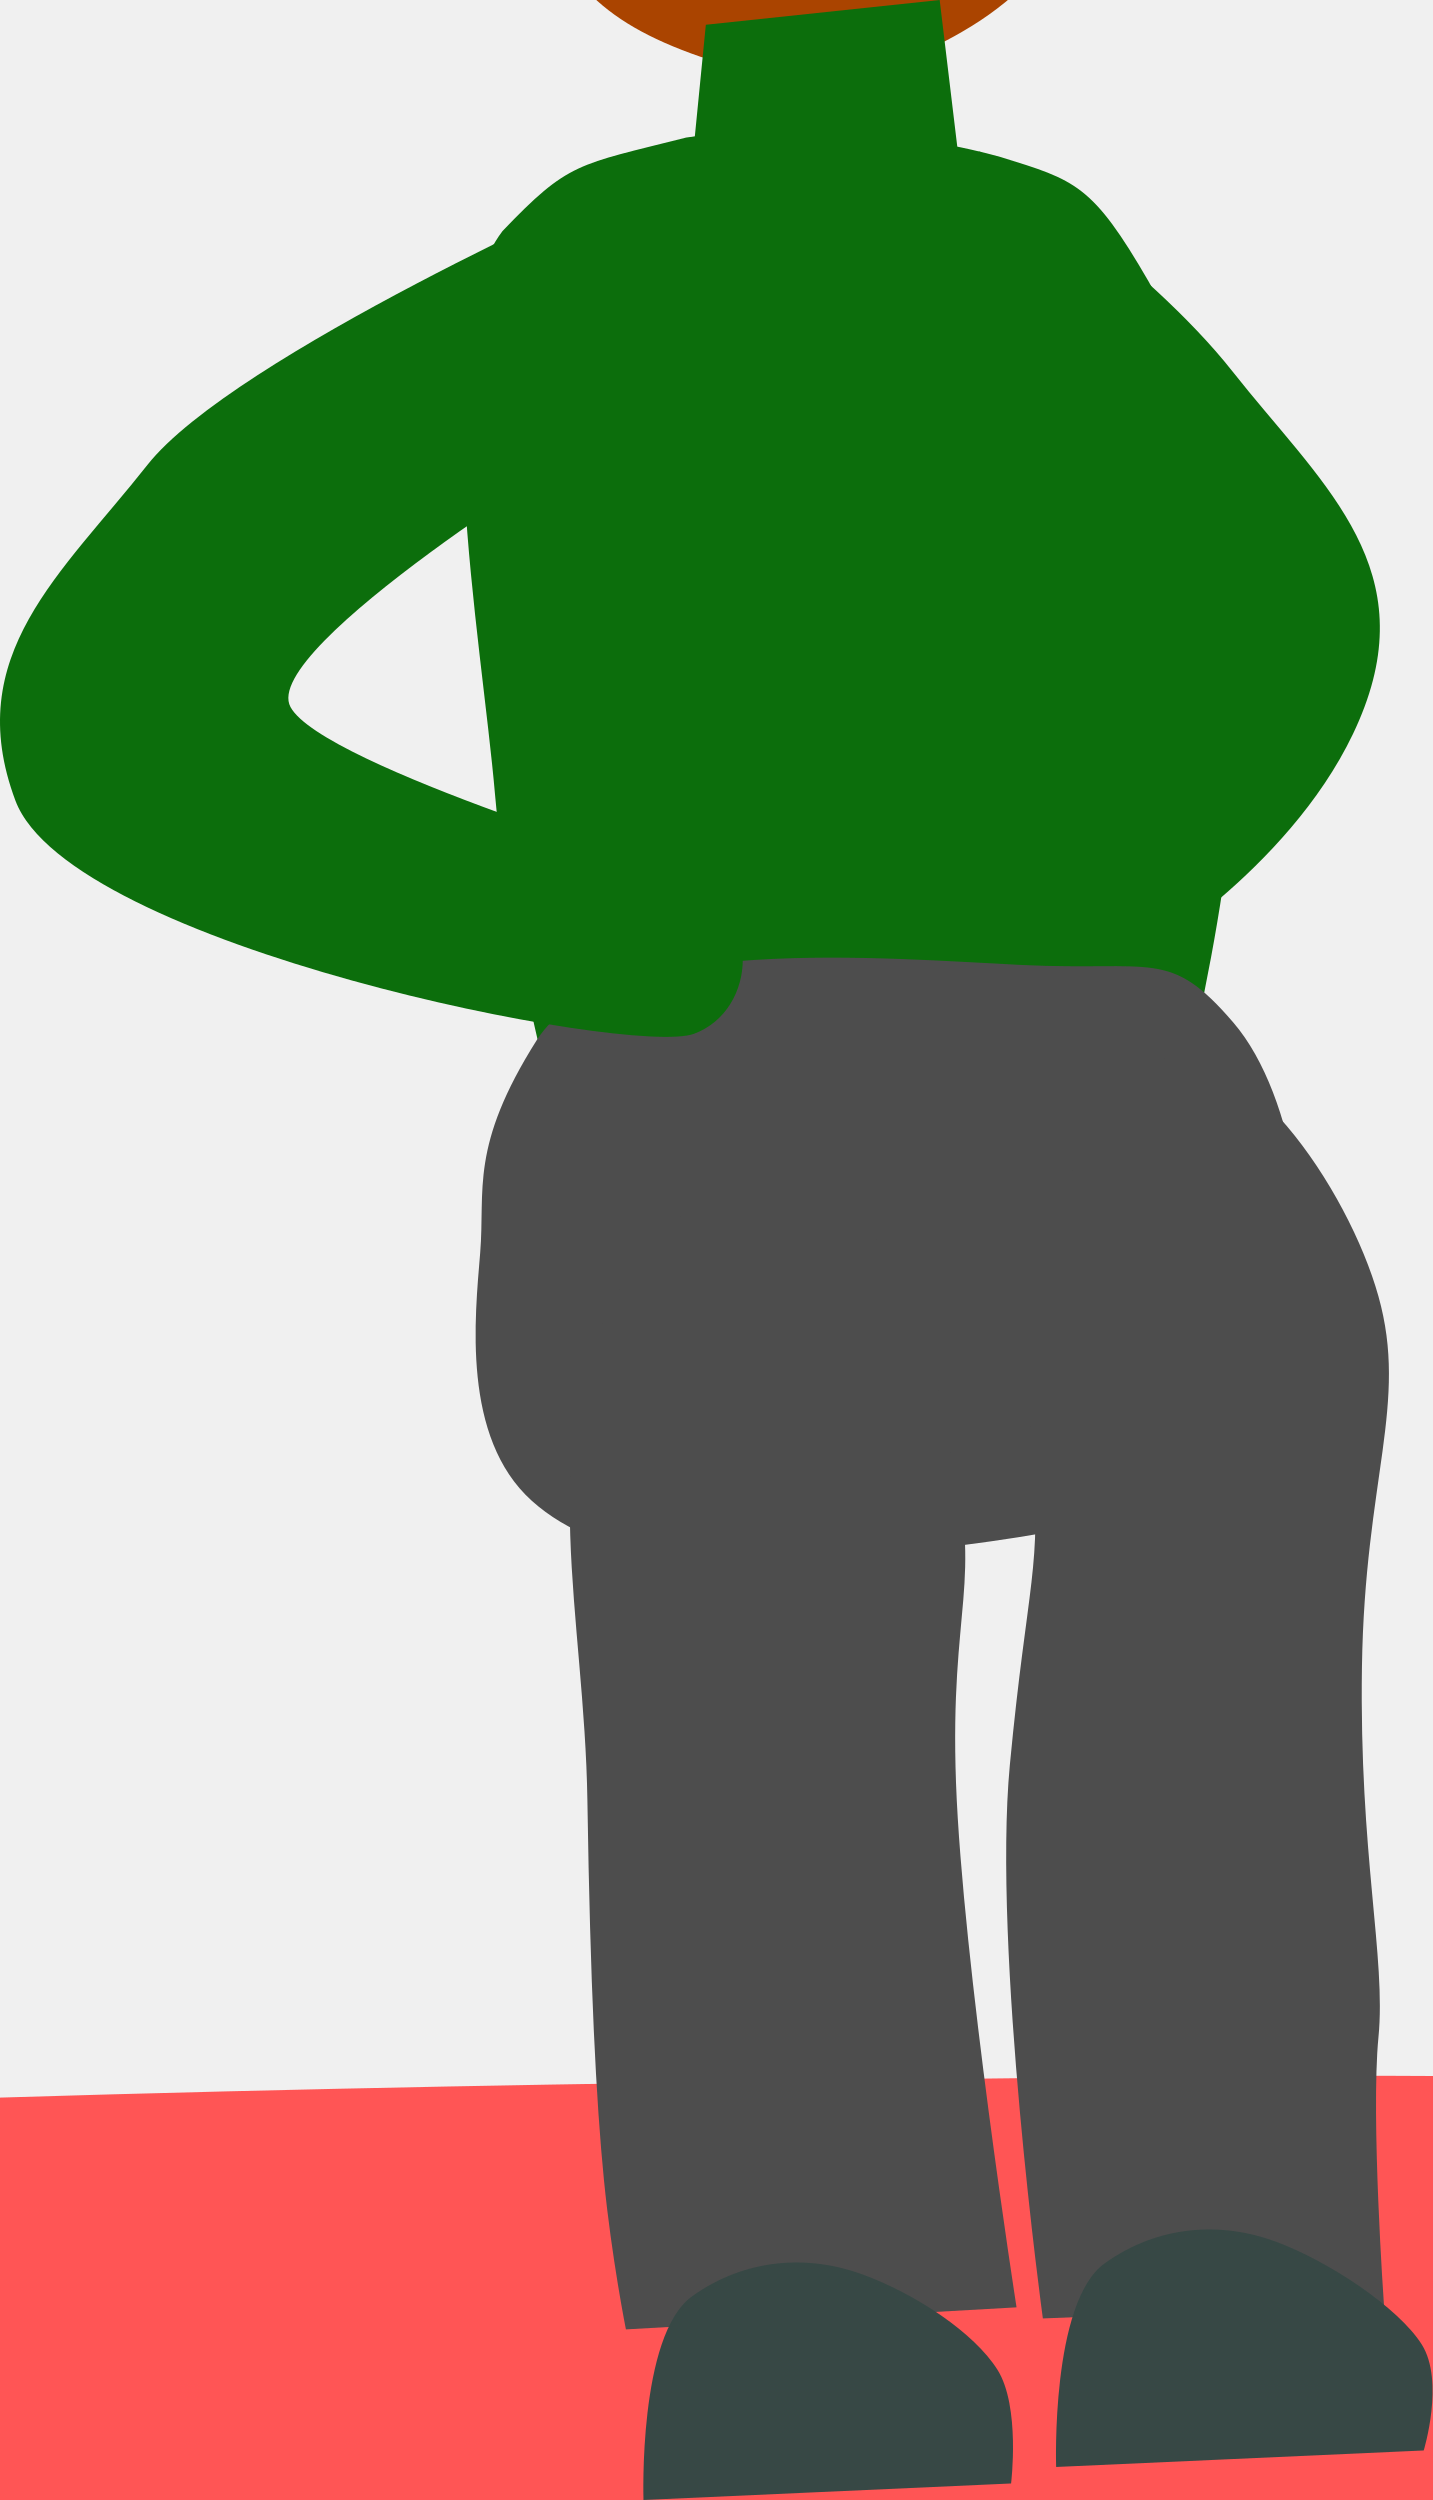
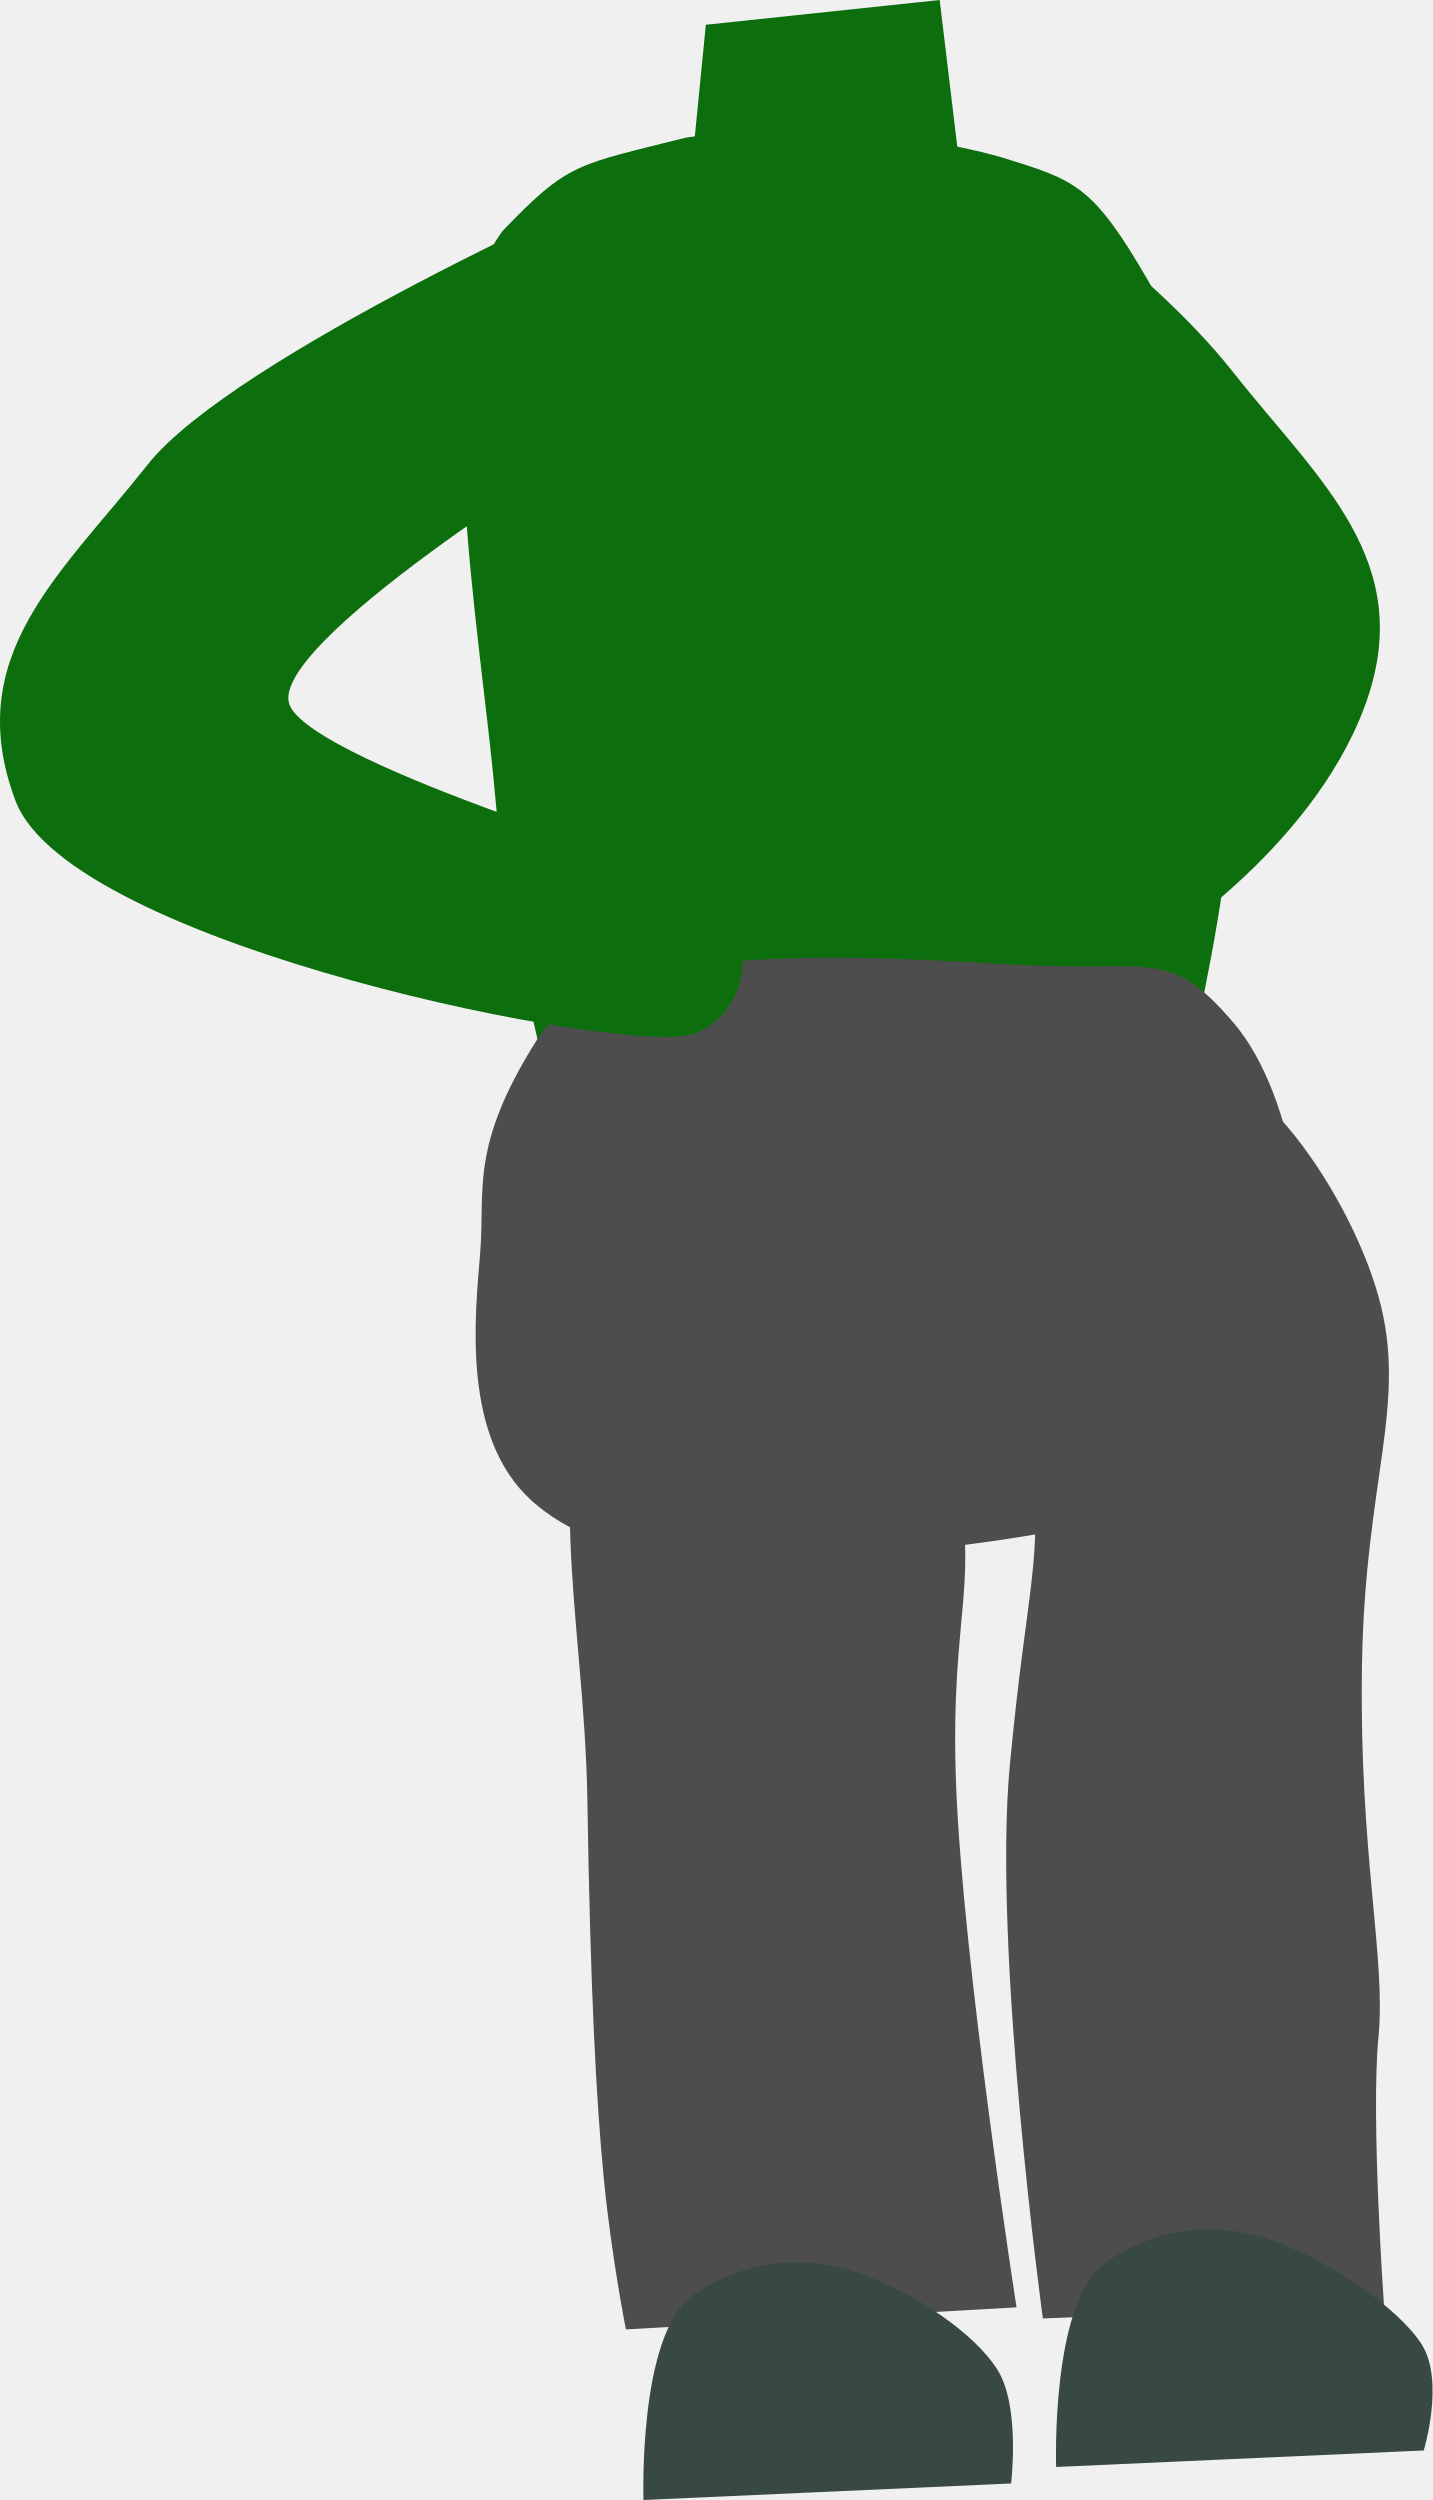
<svg xmlns="http://www.w3.org/2000/svg" width="32.28mm" height="56.332mm" viewBox="0 0 32.28 56.332" version="1.1" id="svg674">
  <defs id="defs671" />
-   <g id="layer1" transform="translate(-19.61348,-147.5902)">
-     <path style="fill:#ff5555;fill-opacity:1;stroke:none;stroke-width:0.529" d="M -41.58,199.832 V 219.946 H 180.002 c 0,0 -11.381,-11.126 -42.411,-18.011 -31.03,-6.884 -75.958,-7.74 -92.108,-7.55 -16.15,0.19 -54.328,0.393 -87.063,5.447 z" id="path13406" />
-     <g id="g3320" transform="translate(-11.5328,70.41853)">
-       <g id="g3318" transform="translate(24.28247,0.08766234)">
-         <path style="fill:#000000;fill-opacity:1;stroke:none;stroke-width:0.529" d="m 16.922,63.722 c 0,0 -1.546,2.841 -1.488,4.029 0.059,1.188 0.593,1.309 0.868,1.922 0.275,0.613 -0.372,1.643 -0.31,2.417 0.062,0.775 0.236,1.399 0.62,1.984 0.384,0.585 1.984,0.806 1.984,0.806 l 3.967,-0.062 7.376,-1.24 1.984,-0.248 c 0,0 1.665,-0.782 2.046,-1.674 0.381,-0.891 0.852,-2.097 0.496,-3.161 -0.356,-1.065 -1.798,-3.037 -1.798,-3.037 l -0.682,-1.054 -3.967,-3.719 -5.021,-0.62 z" id="path3296" />
-         <path style="fill:#aa4400;fill-opacity:1;stroke:none;stroke-width:0.529" d="m 18.1,65.582 c -0.802,2.097 -0.506,6.528 0.434,8.678 0.94,2.151 1.621,3.19 3.905,4.029 2.284,0.839 4.218,0.678 6.323,-0.62 2.105,-1.297 3.487,-3.72 3.471,-5.765 -0.016,-2.044 -0.138,-5.005 -1.054,-6.943 -0.916,-1.938 -0.851,-4.276 -2.975,-5.083 -2.124,-0.807 -6.08,-1.004 -7.19,0.434 -1.111,1.437 -2.218,3.537 -2.913,5.269 z" id="path3298" />
-         <path style="fill:#000000;fill-opacity:1;stroke:none;stroke-width:0.529" d="m 26.158,57.524 c 0,0 -2.473,-2.413 -3.781,-2.541 -1.308,-0.128 -2.313,0.852 -3.161,1.612 -0.848,0.76 -0.397,4.149 -1.24,4.215 -0.843,0.066 -1.884,-0.118 -2.355,2.046 -0.472,2.164 1.129,4.812 1.674,4.959 0.545,0.147 2.033,-1.146 2.727,-2.046 0.694,-0.9 0.578,-2.358 0.868,-3.409 0.29,-1.051 1.288,-1.271 1.922,-1.426 0.633,-0.155 2.14,2.192 2.14,2.192 z" id="path3300" />
-         <path style="fill:#aa4400;fill-opacity:1;stroke:none;stroke-width:0.529" d="m 30.903,67.379 c 0,0 1.421,-0.787 2.108,0.062 0.687,0.849 0.483,1.895 0.186,2.417 -0.297,0.522 -1.736,1.364 -1.736,1.364 z" id="path3302" />
-         <path style="fill:#000000;fill-opacity:1;stroke:#000000;stroke-width:0.529" d="m 25.353,57.524 c 0,0 2.486,-0.907 3.595,-0.682 1.109,0.225 2.504,0.312 3.161,1.178 0.657,0.866 -0.003,2.953 0.496,3.781 0.499,0.829 1.35,0.773 1.674,1.736 0.324,0.963 0.781,1.876 0.186,2.913 -0.595,1.038 -0.992,1.86 -0.992,1.86 0,0 -2.772,-0.588 -2.975,-1.426 -0.204,-0.838 -0.417,-1.137 -10e-7,-2.294 0.416,-1.156 -1.032,-3.335 -2.603,-2.913 -1.571,0.421 -2.665,0.992 -2.665,0.992 z" id="path3304" />
-         <path style="fill:#ffffff;fill-opacity:1;stroke:none;stroke-width:0.529" d="m 21.943,66.636 c -0.498,0.166 -1.14,0.376 -1.364,1.054 -0.224,0.678 -0.21,1.069 0.186,1.612 0.396,0.543 1.037,0.728 1.426,0.682 0.388,-0.047 0.781,-0.285 0.992,-0.558 0.211,-0.273 0.454,-1.168 0.124,-1.922 -0.33,-0.754 -0.865,-1.034 -1.364,-0.868 z" id="path3306" />
-         <path style="fill:#ffffff;fill-opacity:1;stroke:none;stroke-width:0.529" d="m 27.212,66.388 c -0.498,0.166 -1.14,0.376 -1.364,1.054 -0.224,0.678 -0.148,1.131 0.248,1.674 0.396,0.543 0.728,0.666 1.426,0.682 0.698,0.015 0.781,-0.285 0.992,-0.558 0.211,-0.273 0.392,-1.23 0.062,-1.984 -0.33,-0.754 -0.865,-1.034 -1.364,-0.868 z" id="path3308" />
-         <ellipse style="fill:#1a1a1a;fill-opacity:1;stroke:none;stroke-width:0.529" id="ellipse3310" cx="22.005" cy="68.867" rx="1.178" ry="1.178" />
-         <ellipse style="fill:#1a1a1a;fill-opacity:1;stroke:none;stroke-width:0.529" id="ellipse3312" cx="27.336" cy="68.929" rx="1.178" ry="1.178" />
-         <path style="fill:none;fill-opacity:1;stroke:#000000;stroke-width:0.529" d="m 21.352,72.185 c 0,0 2.234,4.123 3.957,4.017 1.723,-0.106 3.274,-4.225 3.274,-4.225" id="path3314" />
-         <path style="fill:#aa4400;fill-opacity:1;stroke:none;stroke-width:0.529" d="m 19.03,67.503 c 0,0 -1.421,-0.787 -2.108,0.062 -0.687,0.849 -0.483,1.895 -0.186,2.417 0.297,0.522 1.736,1.364 1.736,1.364 z" id="path3316" />
-       </g>
-     </g>
-     <g id="g6357">
+   <g id="layer1" transform="translate(108.7242,-165.8239)">
+     <g id="g6357" transform="translate(-128.3377,18.23377)">
      <path style="fill:#0c6e0c;fill-opacity:1;stroke-width:0.529" d="m 35.518,148.148 -0.434,4.401 6.261,-0.31 -0.558,-4.649 z" id="path3572" />
      <g id="g3449">
        <path style="fill:#0c6e0c;fill-opacity:1;stroke:none;stroke-width:0.529" d="m 30.934,152.8 c -1.747,2.299 -0.473,9.138 -0.165,12.707 0.309,3.569 1.841,9.029 1.841,9.029 l 13.149,-0.351 c 0,0 1.676,-6.127 1.666,-9.555 -0.01,-3.428 -0.658,-8.499 -1.929,-10.695 -1.271,-2.196 -1.642,-2.281 -3.331,-2.805 -2.331,-0.649 -5.161,-0.745 -7.092,-0.44 -2.461,0.623 -2.639,0.541 -4.14,2.11 z" id="path6695" />
        <path style="fill:#4d4d4d;fill-opacity:1;stroke:none;stroke-width:0.529" d="m 31.712,171.021 c -1.525,2.412 -1.162,3.375 -1.279,4.803 -0.116,1.428 -0.423,4.153 1.162,5.582 1.585,1.429 4.362,1.551 6.975,1.298 2.612,-0.253 6.75,-0.669 8.486,-1.817 1.736,-1.149 1.283,-1.296 1.744,-3.115 0.461,-1.819 0.045,-5.463 -1.395,-7.14 -1.44,-1.677 -1.779,-1.155 -4.766,-1.298 -2.987,-0.143 -9.402,-0.725 -10.927,1.688 z" id="path7374" />
        <path style="fill:#4d4d4d;fill-opacity:1;stroke:none;stroke-width:0.529" d="m 33.469,176.834 c -1.792,3.382 -0.684,7.135 -0.62,11.324 0.064,4.19 0.197,6.772 0.372,8.543 0.175,1.771 0.496,3.377 0.496,3.377 l 8.802,-0.497 c 0,0 -1.218,-7.814 -1.364,-11.821 -0.146,-4.007 0.626,-4.509 -0.124,-7.45 -0.75,-2.941 0.125,-4.11 -1.86,-4.867 -1.985,-0.757 -3.911,-1.992 -5.703,1.391 z" id="path7430" />
        <path style="fill:#4d4d4d;fill-opacity:1;stroke:none;stroke-width:0.529" d="m 50.674,176.801 c 0.676,2.419 -0.308,4.105 -0.372,8.347 -0.064,4.242 0.547,6.554 0.372,8.347 -0.175,1.793 0.124,6.034 0.124,6.034 l -7.686,0.302 c 0,0 -1.137,-8.313 -0.744,-12.47 0.394,-4.157 0.738,-4.464 0.496,-7.04 -0.242,-2.575 0.721,-8.031 2.706,-8.798 1.985,-0.766 4.428,2.859 5.104,5.278 z" id="path7432" />
        <path style="fill:#374845;fill-opacity:1;stroke:none;stroke-width:0.529" d="m 34.113,203.922 c 0,0 -0.123,-3.714 1.092,-4.587 1.215,-0.873 2.633,-0.94 3.843,-0.496 1.211,0.444 2.522,1.322 3.042,2.15 0.519,0.828 0.306,2.561 0.306,2.561 z" id="path7434" />
        <path style="fill:#374845;fill-opacity:1;stroke:none;stroke-width:0.529" d="m 43.411,203.178 c 0,0 -0.123,-3.714 1.092,-4.587 1.215,-0.873 2.633,-0.94 3.843,-0.496 1.211,0.444 2.785,1.498 3.305,2.325 0.519,0.828 0.043,2.386 0.043,2.386 z" id="path7436" />
        <path style="fill:#0c6e0c;fill-opacity:1;stroke:none;stroke-width:0.529" d="m 33.597,151.743 c 0,0 -8.73,3.872 -10.662,6.323 -1.931,2.45 -4.2,4.285 -2.975,7.562 1.224,3.277 13.886,5.782 15.293,5.256 1.407,-0.526 1.588,-2.766 -0.202,-3.586 0,0 -8.174,-2.444 -8.892,-3.777 -0.718,-1.333 6.819,-5.951 6.819,-5.951 z" id="path7492" />
        <path style="fill:#0c6e0c;fill-opacity:1;stroke:none;stroke-width:0.529" d="m 41.681,150.999 c 0,0 3.772,2.509 5.703,4.959 1.931,2.45 4.2,4.285 2.975,7.562 -1.224,3.277 -4.811,5.48 -4.811,5.48 l -5.496,-1.132 c 0,0 3.391,-5.122 4.109,-6.455 0.718,-1.333 -1.86,-4.587 -1.86,-4.587 z" id="path7701" />
      </g>
      <path style="fill:#0c6e0c;fill-opacity:1;stroke-width:0.529" d="m 35.828,148.272 -0.062,2.17" id="path3514" />
    </g>
  </g>
</svg>
